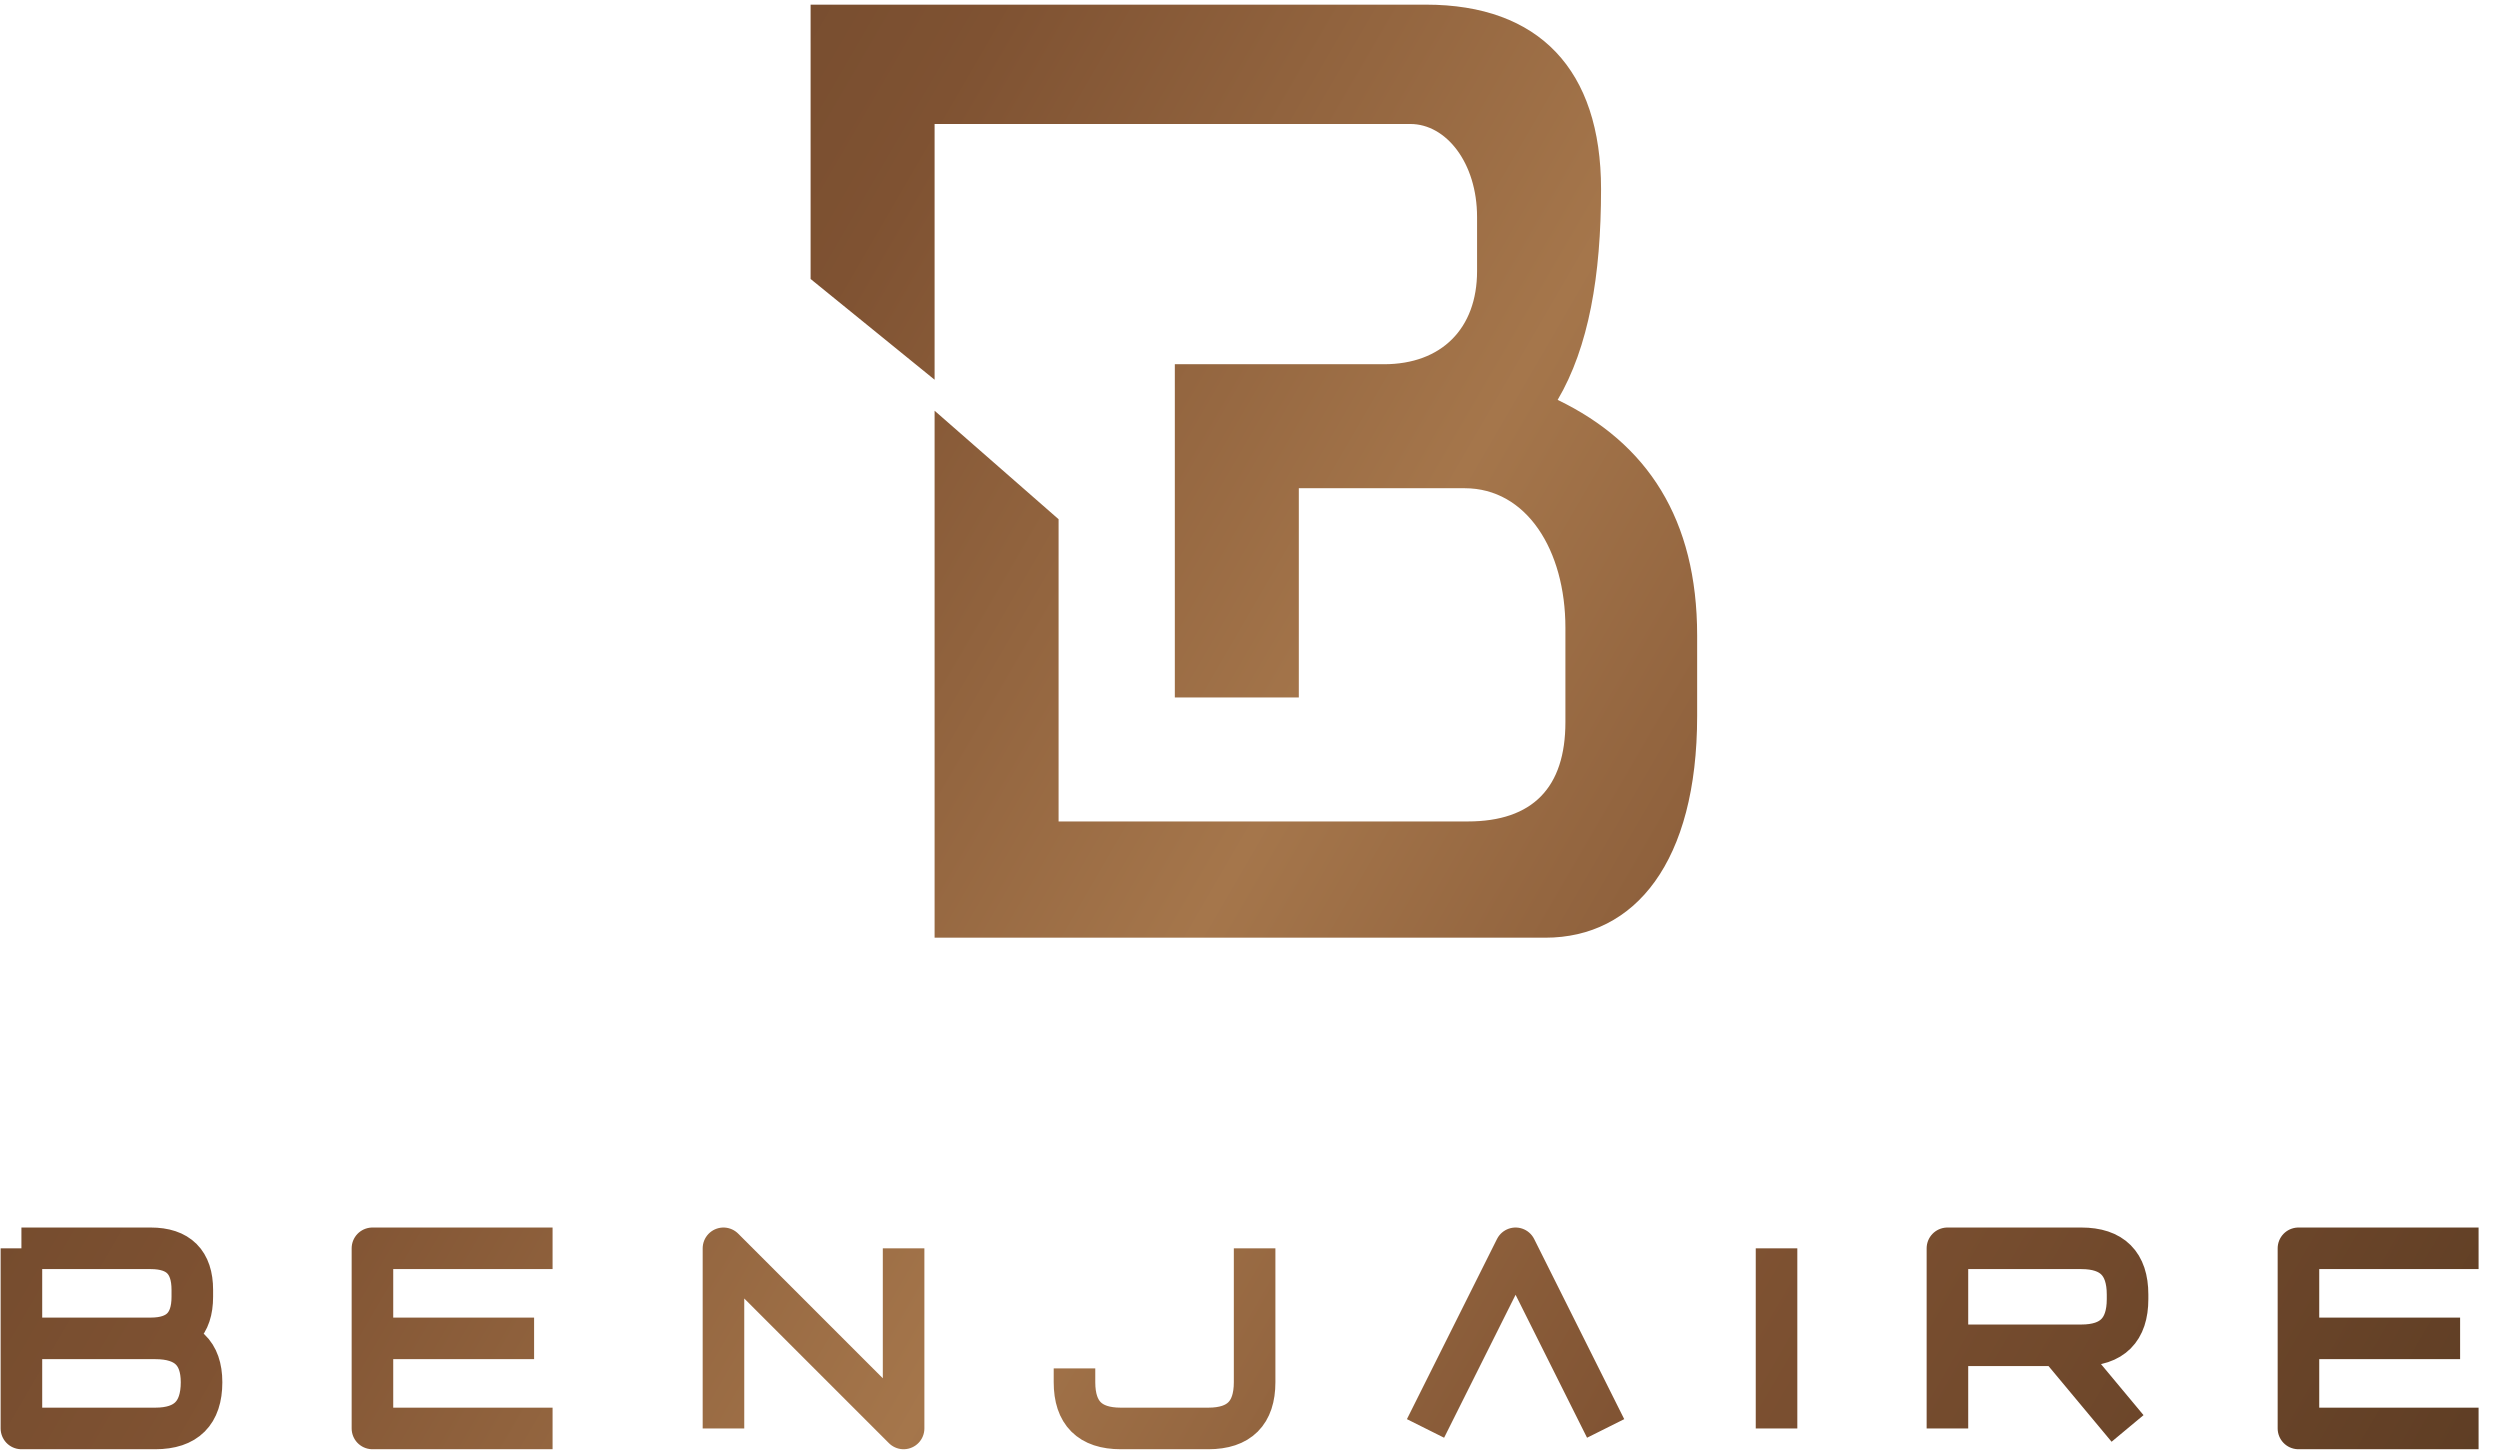
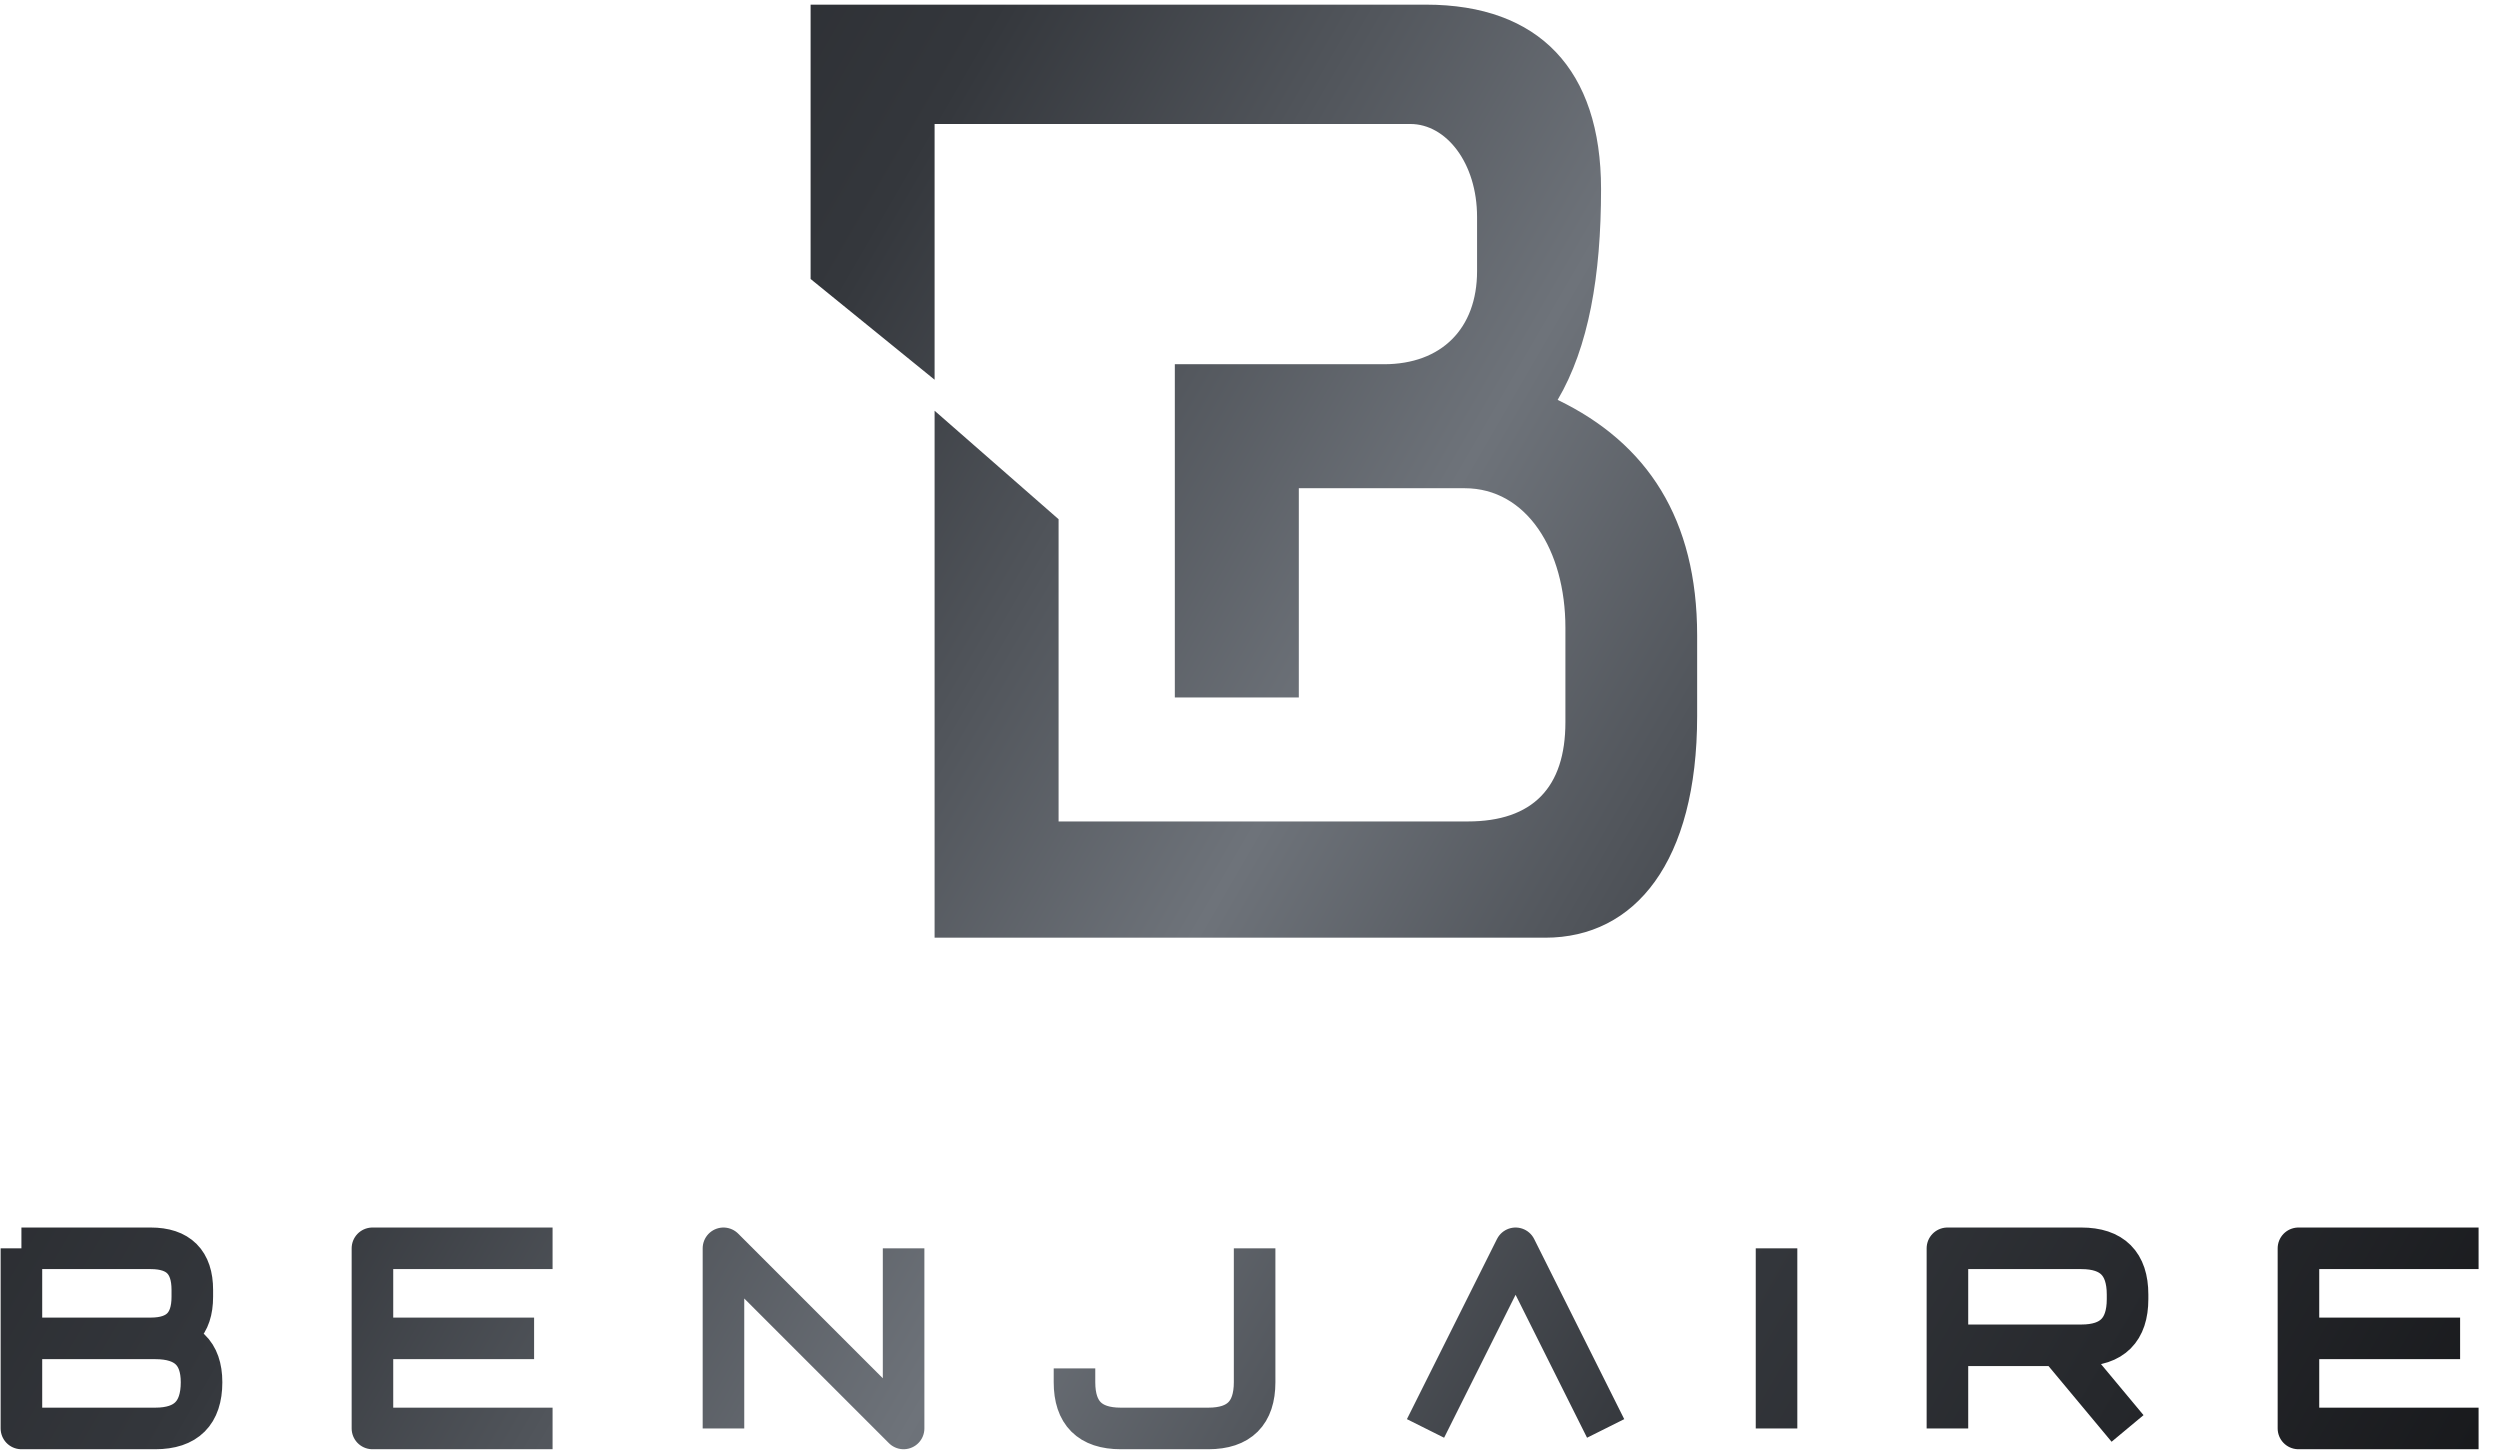
<svg xmlns="http://www.w3.org/2000/svg" viewBox="0 0 1613 936" role="img" aria-label="Benjaire">
  <defs>
    <linearGradient id="bj-lockup-vertical" gradientUnits="userSpaceOnUse" x1="0" y1="0" x2="1613" y2="936">
-       <stop offset="0" stop-color="#5e3d24" />
-       <stop offset="0.3" stop-color="#7f5232" />
-       <stop offset="0.52" stop-color="#a5764b" />
-       <stop offset="0.74" stop-color="#7f5232" />
-       <stop offset="1" stop-color="#5e3d24" />
+       <stop offset="0" stop-color="#18191c" />
+       <stop offset="0.3" stop-color="#34373c" />
+       <stop offset="0.52" stop-color="#6e737a" />
+       <stop offset="0.74" stop-color="#34373c" />
+       <stop offset="1" stop-color="#18191c" />
    </linearGradient>
  </defs>
  <path fill="url(#bj-lockup-vertical)" d="M518 3 H920 C993 3 1033 45 1033 122 C1033 178 1025 224 1005 258 C1063 286 1095 335 1095 410 V462 C1095 556 1055 605 997 605 H603 V265 L683 335 V530 H947 C989 530 1010 508 1010 466 V405 C1010 355 985 315 945 315 H838 V450 H758 V235 H893 C930 235 953 212 953 175 V140 C953 105 933 80 910 80 H603 V245 L523 180 V3 Z" />
  <path fill="none" stroke="url(#bj-lockup-vertical)" stroke-width="26.82" stroke-linejoin="round" d="M13.82 805.41 V921.63 H100.24 Q130.04 921.63 130.04 891.83 V891.83 Q130.04 863.52 100.24 863.52 H13.82 M13.82 805.41 H97.26 Q124.08 805.41 124.08 832.23 V836.7 Q124.08 863.52 97.26 863.52 M356.52 805.41 H240.3 V921.63 H356.52 M240.3 863.52 H344.6 M466.78 921.63 V805.41 L583 921.63 V805.41 M809.48 805.41 V891.83 Q809.48 921.63 779.68 921.63 H723.06 Q693.26 921.63 693.26 891.83 V882.89 M919.74 921.63 L977.85 805.41 L1035.96 921.63 M1146.22 805.41 V921.63 M1256.48 921.63 V805.41 H1342.9 Q1372.7 805.41 1372.7 835.21 V838.19 Q1372.7 867.99 1342.9 867.99 H1256.48 M1328 867.99 L1372.7 921.63 M1599.18 805.41 H1482.96 V921.63 H1599.18 M1482.96 863.52 H1587.26" />
</svg>
